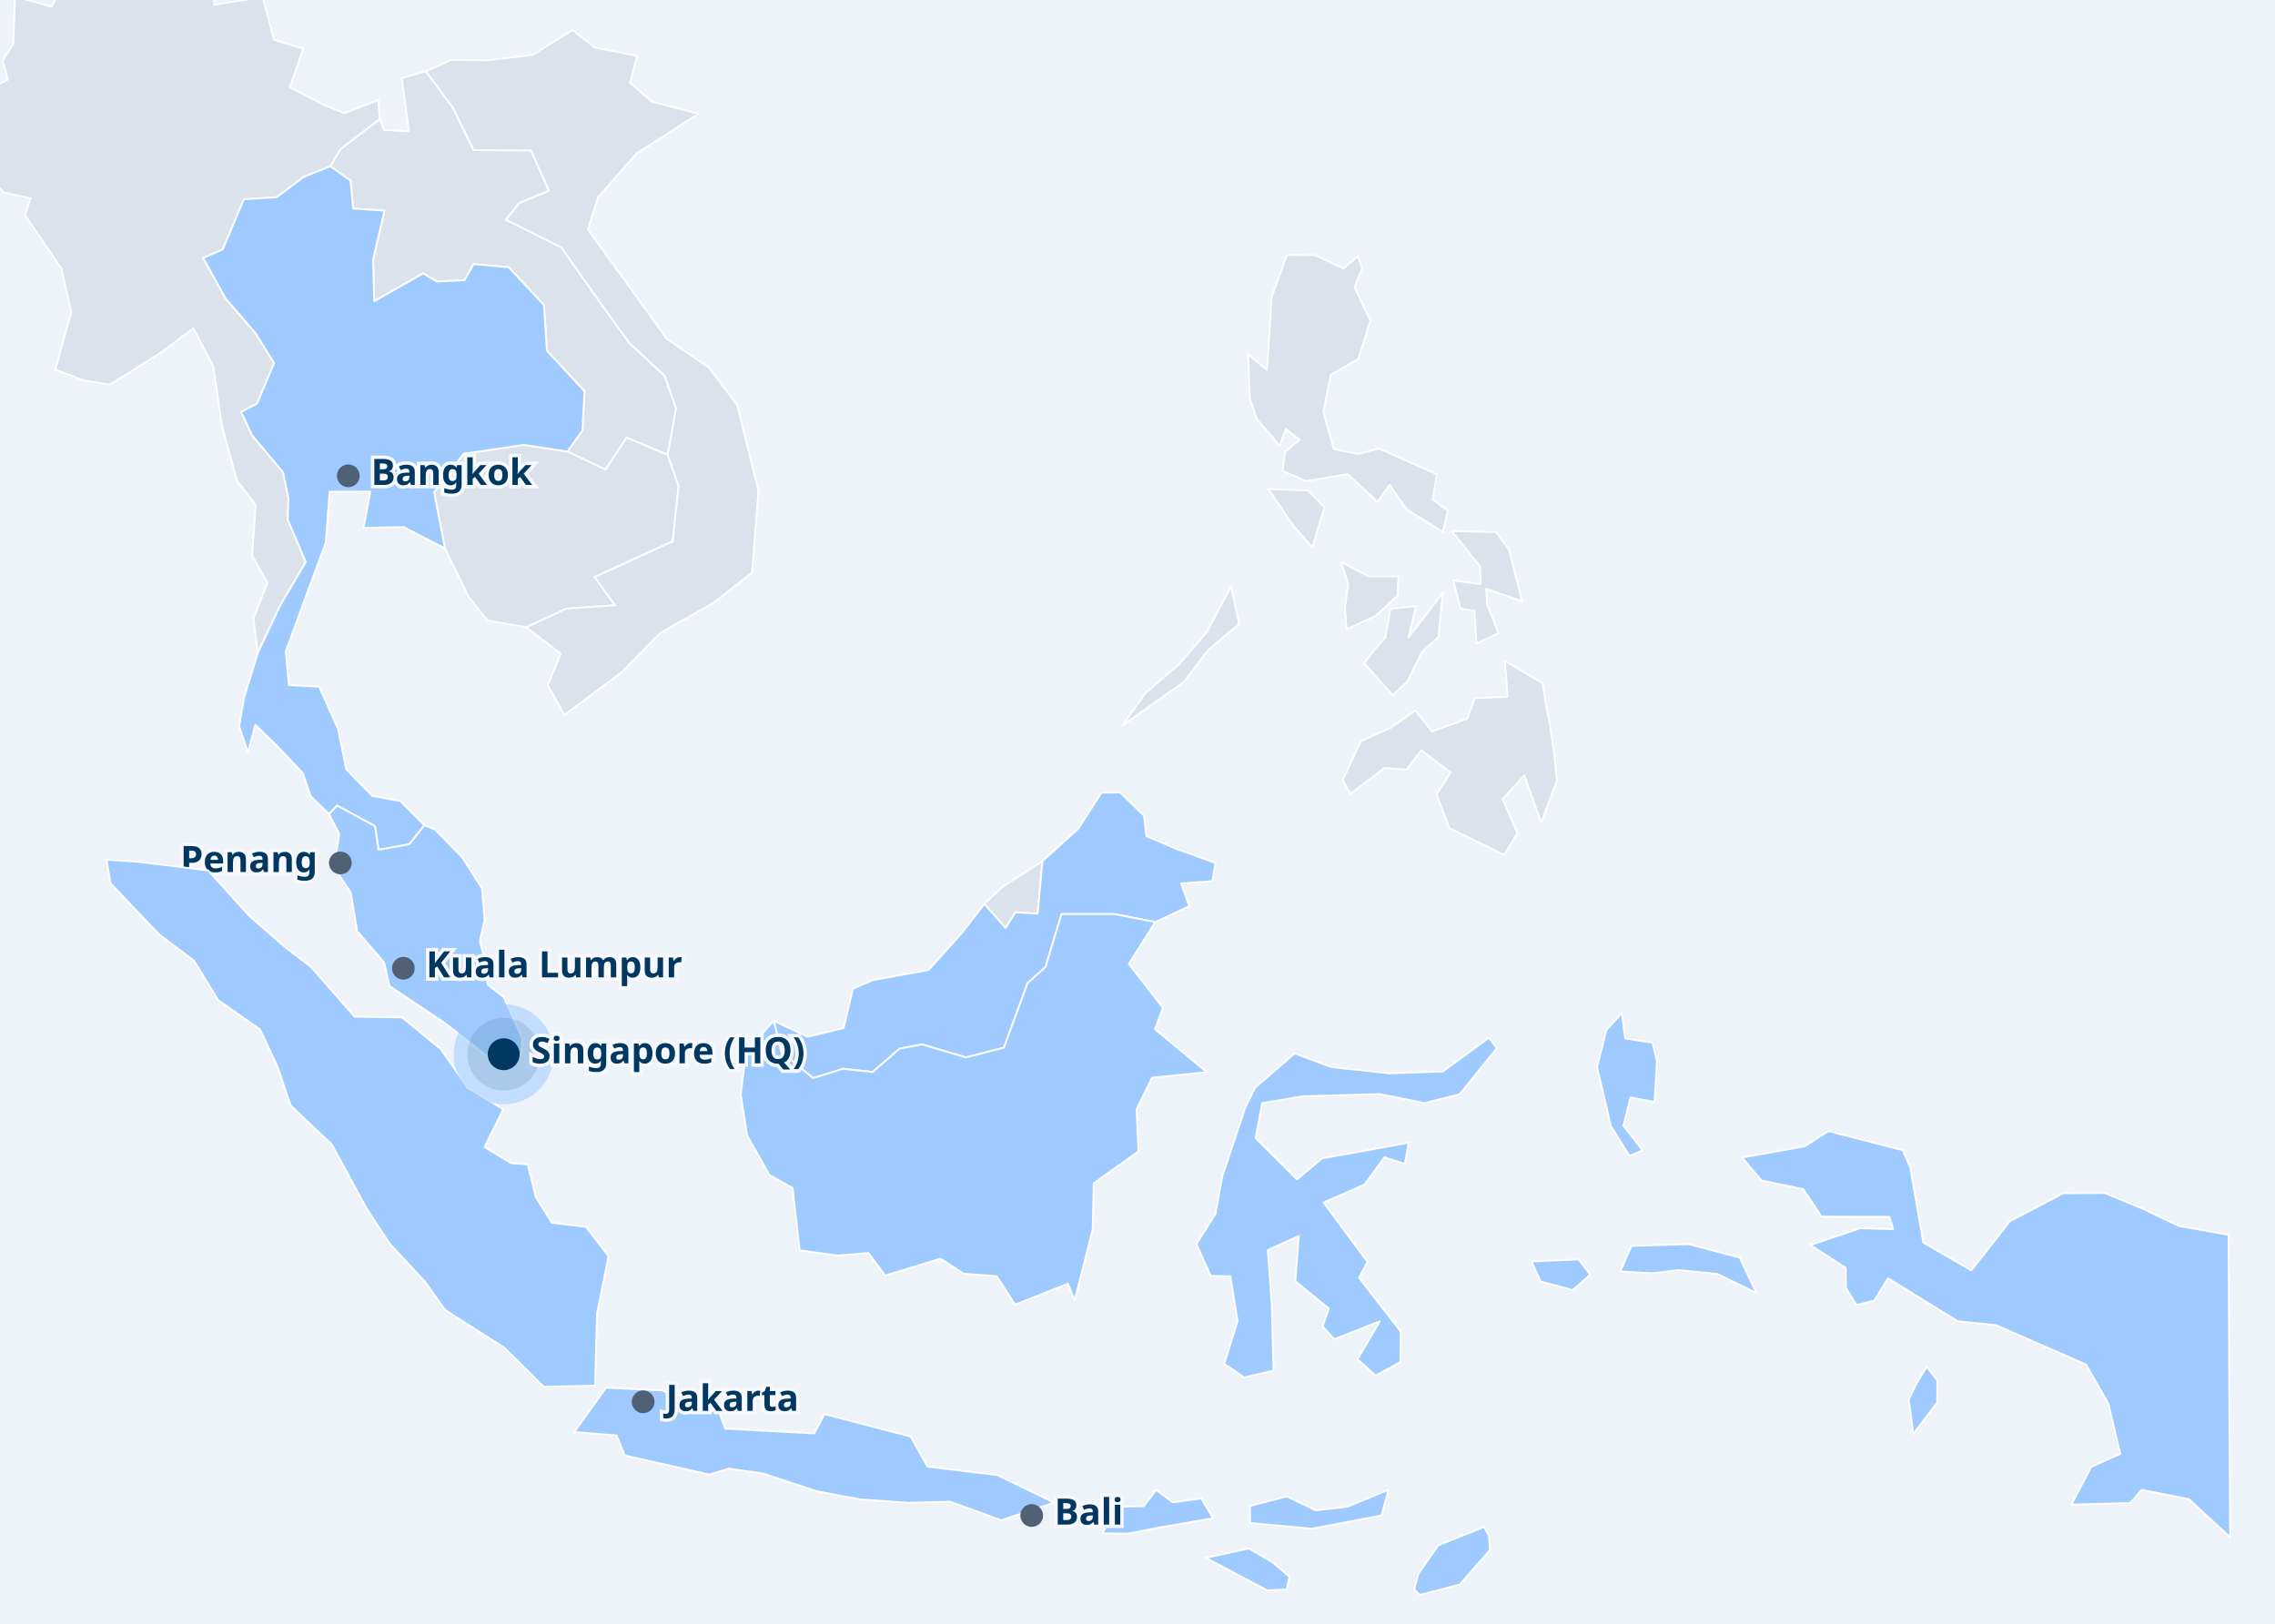
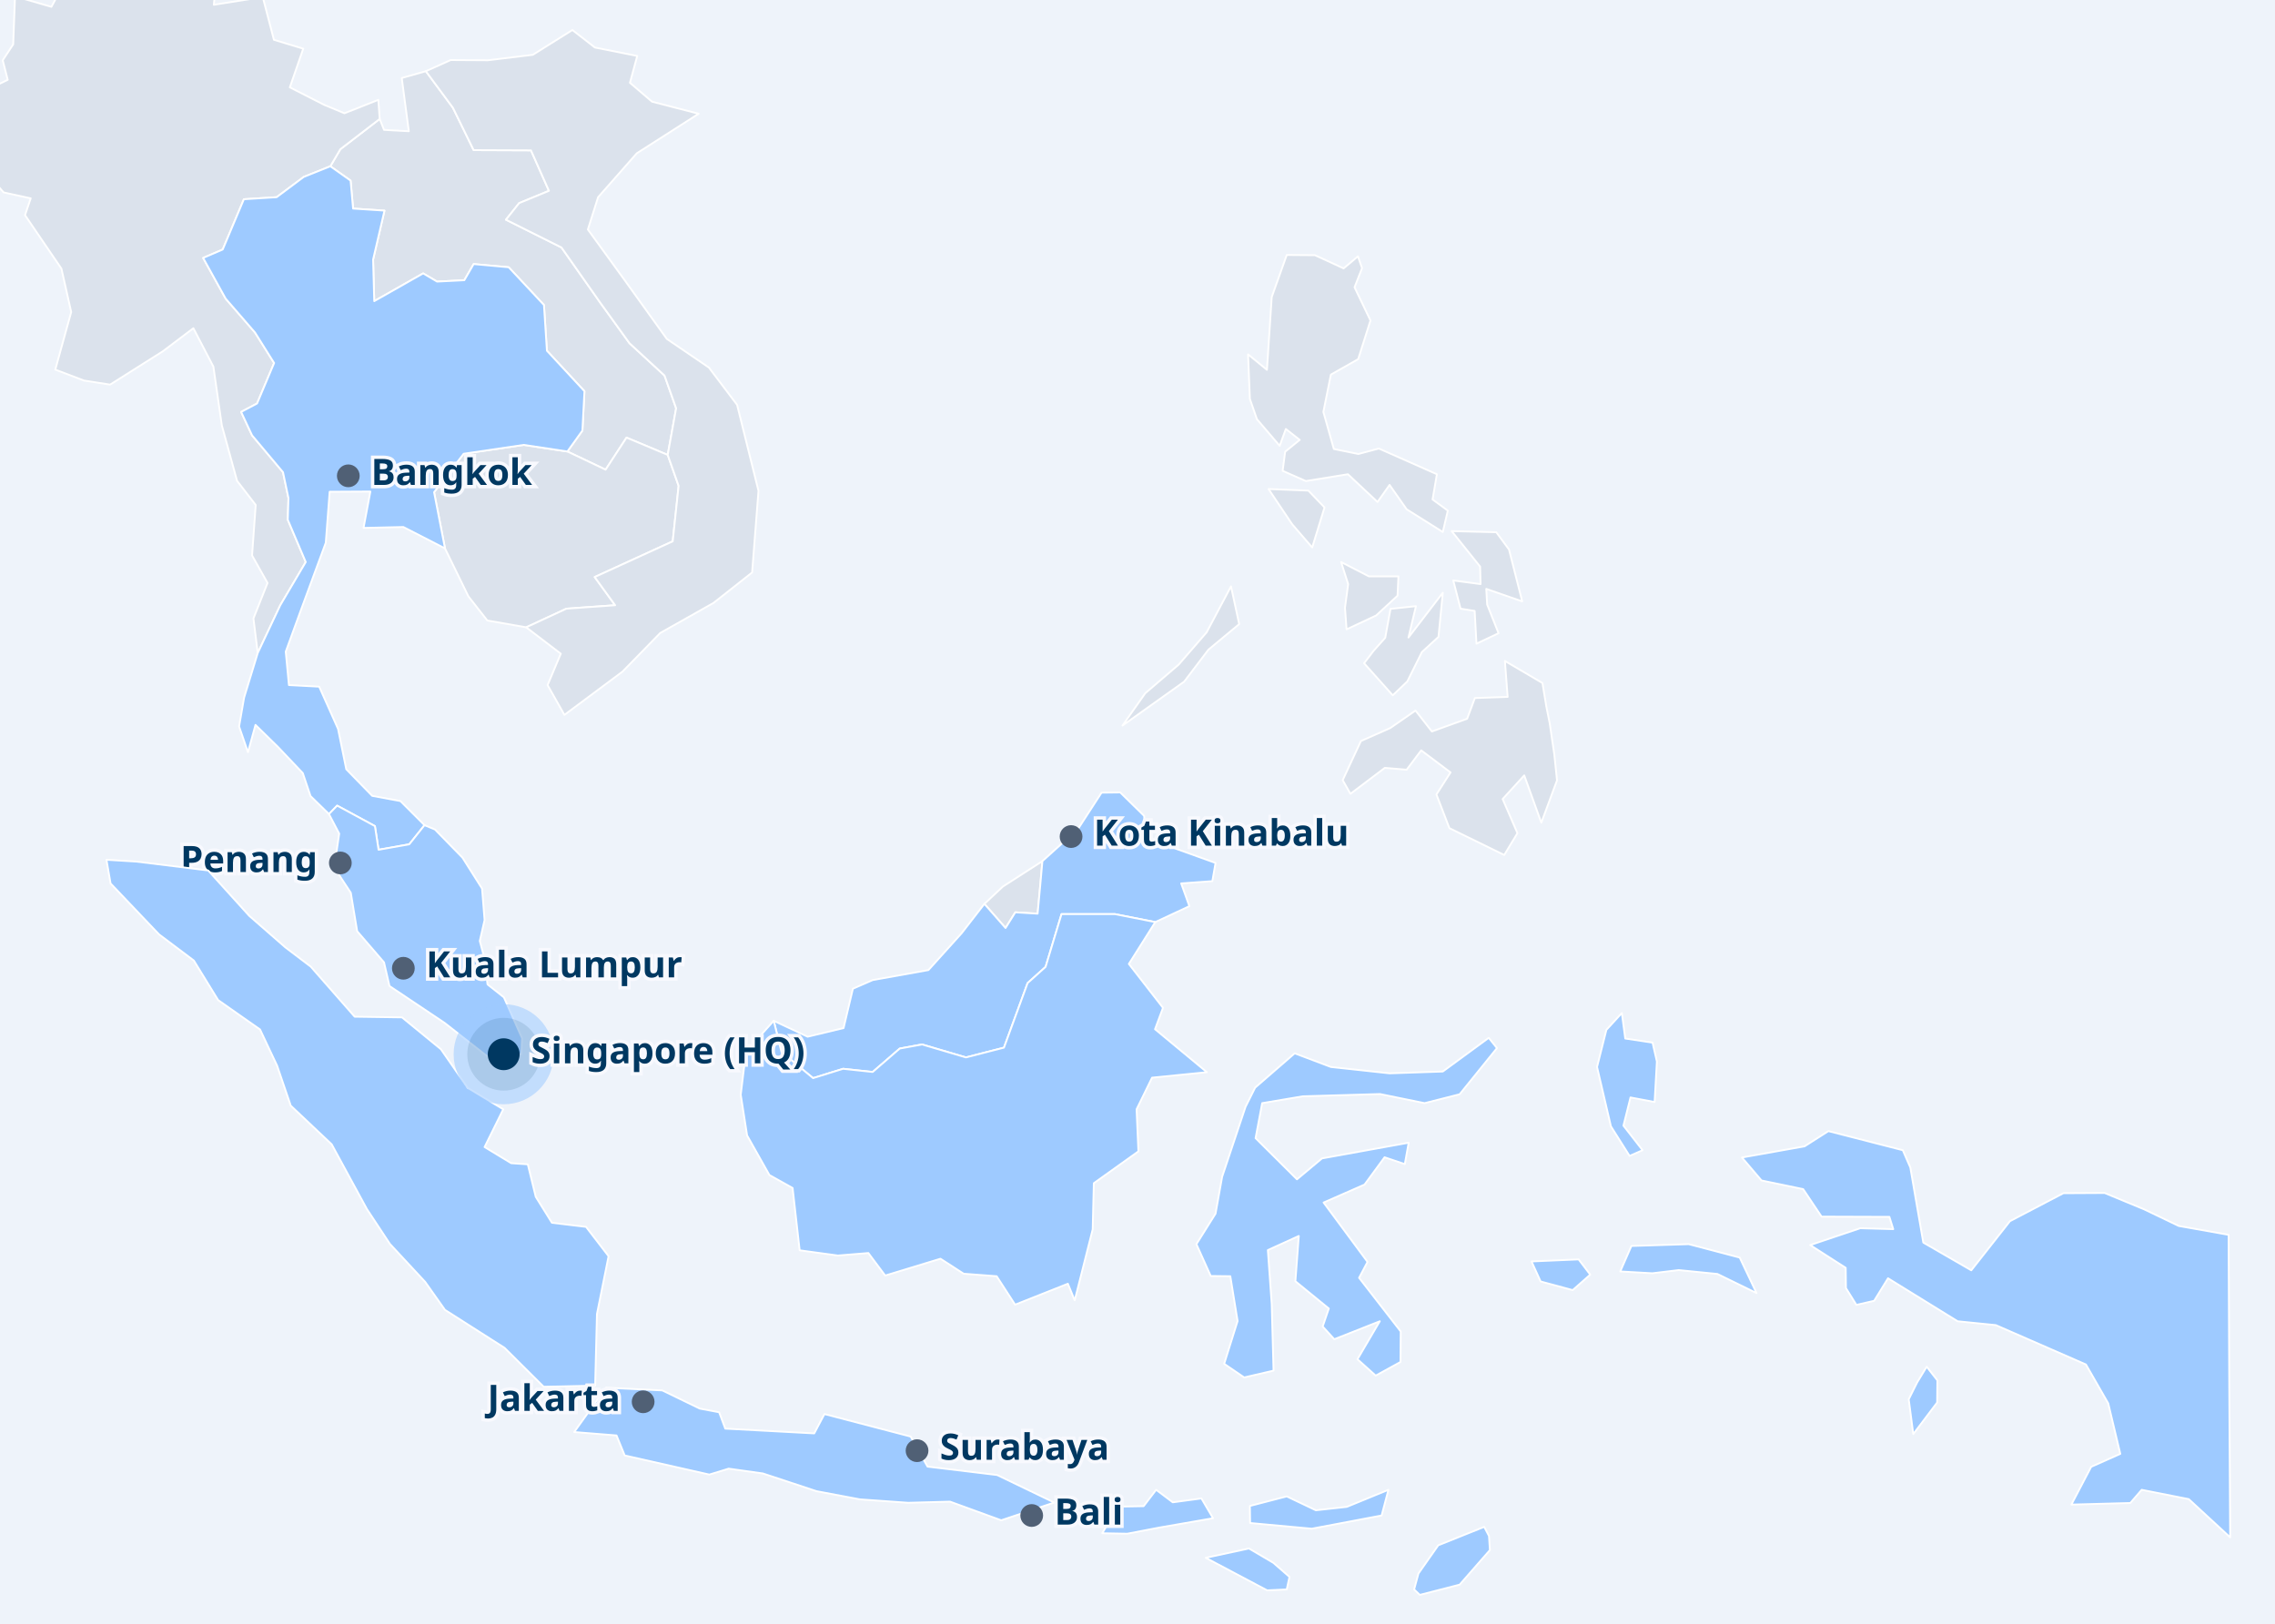
<svg xmlns="http://www.w3.org/2000/svg" viewBox="0 0 1000 714" role="img" aria-label="IncoBev Asia regional footprint across Singapore, Malaysia, Thailand and Indonesia">
  <rect x="0" y="0" width="1000" height="714" fill="#eef3fa" />
+   <path d="M249.4,198.5L256.0,189.3L256.9,172.0L240.4,154.2L239.1,134.1L223.6,117.5L208.2,116.1L204.1,123.2L192.1,123.8L186.0,120.2L164.5,132.4L164.0,114.1L169.0,92.6L155.2,91.7L154.1,79.4L145.2,73.1L149.6,65.6L166.9,52.3L168.8,57.1L179.7,57.7L176.6,34.3L187.2,31.3L199.1,47.4L208.2,66.0L233.4,66.1L241.3,83.9L228.2,89.3L222.4,96.6L246.8,108.8L263.8,133.0L276.7,150.9L292.1,165.1L297.2,179.5L293.5,200.0L275.4,192.4L266.2,206.5L249.4,198.5Z" fill="#dbe2ec" stroke="#ffffff" stroke-width="0.8" stroke-linejoin="round" />
+   <path d="M133.5,77.8L121.6,86.7L107.2,87.6L97.9,109.7L89.3,113.4L99.2,131.3L112.1,146.2L120.5,159.6L113.0,177.4L106.0,181.1L110.8,191.4L124.4,207.6L126.8,219.0L126.5,228.5L134.4,247.1L123.2,266.1L113.3,287.1L111.4,271.9L117.6,256.3L110.8,244.2L112.4,222.0L104.2,211.4L97.5,187.0L93.8,161.2L85.0,144.3L71.5,154.5L48.4,169.1L36.9,167.3L24.3,162.5L31.3,137.2L27.0,118.1L11.0,94.6L13.5,87.2L1.6,84.6L-12.9,67.9L-14.2,51.5L-7.1,54.6L-6.7,40.0L3.4,35.1L1.2,26.5L5.8,19.5L6.6,-1.6L22.6,3.0L31.7,-13.8L32.7,-23.7L44.0,-40.8L43.4,-52.5L69.8,-66.6L84.4,-62.9L82.7,-75.5L89.8,-79.2L88.3,-87.0L100.2,-88.5L107.1,-76.5L116.0,-71.6L116.6,-56.0L115.8,-39.2L96.4,-22.1L94.0,2.1L115.5,-1.3L120.4,17.5L133.3,21.4L127.4,38.4L142.5,46.1L151.4,49.8L166.3,43.9L166.9,52.3L149.6,65.6L145.2,73.1L133.5,77.8Z" fill="#dbe2ec" stroke="#ffffff" stroke-width="0.8" stroke-linejoin="round" />
+   <path d="M214.2,272.8L205.9,262.2L195.6,241.1L190.8,216.4L203.8,199.5L230.2,195.6L249.4,198.5L266.2,206.5L275.4,192.4L293.5,200.0L298.3,213.6L295.7,238.0L261.4,253.7L270.4,266.1L249.0,267.6L231.3,275.8L214.2,272.8Z" fill="#dbe2ec" stroke="#ffffff" stroke-width="0.8" stroke-linejoin="round" />
+   <path d="M307.1,50.0L279.9,67.4L262.9,86.7L258.4,100.9L274.0,122.4L293.1,149.0L311.6,161.6L324.0,178.0L333.4,215.8L330.6,251.7L313.6,265.1L290.2,278.3L273.6,295.3L248.1,314.3L240.7,301.2L246.5,287.4L231.3,275.8L249.0,267.6L270.4,266.1L261.4,253.7L295.7,238.0L298.3,213.6L293.5,200.0L297.2,179.5L292.1,165.1L276.7,150.9L263.8,133.0L246.8,108.8L222.4,96.6L228.2,89.3L241.3,83.9L233.4,66.1L208.2,66.0L199.1,47.4L187.2,31.3L198.1,26.4L214.4,26.5L234.2,24.1L251.6,13.2L261.5,20.9L280.1,24.6L276.9,36.4L286.6,44.7L307.1,50.0Z" fill="#dbe2ec" stroke="#ffffff" stroke-width="0.8" stroke-linejoin="round" />
  <path d="M432.7,397.4L440.8,389.8L458.2,378.6L457.3,388.7L456.1,401.7L446.3,401.1L442.0,408.0L432.7,397.4Z" fill="#dbe2ec" stroke="#ffffff" stroke-width="0.8" stroke-linejoin="round" />
  <path d="M681.2,318.1L683.2,331.6L684.4,343.1L677.5,361.7L670.0,340.9L660.5,351.3L667.0,366.3L661.2,375.9L637.1,364.1L631.4,349.3L637.6,339.6L624.7,329.9L618.3,338.4L608.7,337.6L593.6,349.0L590.2,343.0L598.2,325.8L611.1,320.1L622.2,312.4L629.4,321.6L644.9,316.0L648.3,306.9L662.7,306.4L661.5,290.6L678.0,300.3L679.7,310.6L681.2,318.1ZM632.3,280.0L625.0,286.7L618.6,299.6L612.2,305.7L599.6,291.6L603.8,286.1L608.9,280.4L611.2,267.7L622.4,266.5L619.1,280.3L634.2,260.6L632.3,280.0ZM520.5,299.7L493.4,319.0L503.4,304.8L518.1,292.2L530.4,278.0L541.1,257.8L544.7,274.4L531.2,285.6L520.5,299.7ZM589.5,247.1L601.7,253.4L614.7,253.4L614.3,261.9L604.9,270.6L591.9,276.7L591.2,267.2L592.6,256.8L589.5,247.1ZM663.3,241.6L669.1,264.4L653.3,258.9L653.7,265.8L658.7,278.4L649.0,283.0L648.2,268.6L642.0,267.6L638.8,255.2L650.8,256.8L650.6,249.1L638.1,233.5L657.7,234.0L663.3,241.6ZM582.2,223.1L576.8,240.7L568.0,230.5L557.6,215.0L575.1,215.7L582.2,223.1ZM578.0,112.2L590.6,118.0L596.9,112.7L598.7,117.9L595.4,126.3L602.4,140.9L597.0,157.9L585.0,164.7L581.7,181.1L586.3,197.4L597.1,199.6L606.1,197.2L631.6,208.5L629.7,219.6L636.4,224.5L634.2,233.9L618.3,223.9L610.8,213.2L605.5,220.7L592.5,208.5L574.0,211.5L563.8,207.0L564.9,198.6L571.3,193.4L565.2,188.6L562.5,196.0L552.5,184.3L549.4,175.4L548.6,155.8L556.9,162.6L559.0,130.6L565.6,112.1L578.0,112.2Z" fill="#dbe2ec" stroke="#ffffff" stroke-width="0.8" stroke-linejoin="round" />
-   <path d="M249.4,198.5L256.0,189.3L256.9,172.0L240.4,154.2L239.1,134.1L223.6,117.5L208.2,116.1L204.1,123.2L192.1,123.8L186.0,120.2L164.5,132.4L164.0,114.1L169.0,92.6L155.2,91.7L154.1,79.4L145.2,73.1L149.6,65.6L166.9,52.3L168.8,57.1L179.7,57.7L176.6,34.3L187.2,31.3L199.1,47.4L208.2,66.0L233.4,66.1L241.3,83.9L228.2,89.3L222.4,96.6L246.8,108.8L263.8,133.0L276.7,150.9L292.1,165.1L297.2,179.5L293.5,200.0L275.4,192.4L266.2,206.5L249.4,198.5Z" fill="#dbe2ec" stroke="#ffffff" stroke-width="0.8" stroke-linejoin="round" />
-   <path d="M214.2,272.8L205.9,262.2L195.6,241.1L190.8,216.4L203.8,199.5L230.2,195.6L249.4,198.5L266.2,206.5L275.4,192.4L293.5,200.0L298.3,213.6L295.7,238.0L261.4,253.7L270.4,266.1L249.0,267.6L231.3,275.8L214.2,272.8Z" fill="#dbe2ec" stroke="#ffffff" stroke-width="0.8" stroke-linejoin="round" />
-   <path d="M307.1,50.0L279.9,67.4L262.9,86.7L258.4,100.9L274.0,122.4L293.1,149.0L311.6,161.6L324.0,178.0L333.4,215.8L330.6,251.7L313.6,265.1L290.2,278.3L273.6,295.3L248.1,314.3L240.7,301.2L246.5,287.4L231.3,275.8L249.0,267.6L270.4,266.1L261.4,253.7L295.7,238.0L298.3,213.6L293.5,200.0L297.2,179.5L292.1,165.1L276.7,150.9L263.8,133.0L246.8,108.8L222.4,96.6L228.2,89.3L241.3,83.9L233.4,66.1L208.2,66.0L199.1,47.4L187.2,31.3L198.1,26.4L214.4,26.5L234.2,24.1L251.6,13.2L261.5,20.9L280.1,24.6L276.9,36.4L286.6,44.7L307.1,50.0Z" fill="#dbe2ec" stroke="#ffffff" stroke-width="0.8" stroke-linejoin="round" />
-   <path d="M133.5,77.8L121.6,86.7L107.2,87.6L97.9,109.7L89.3,113.4L99.2,131.3L112.1,146.2L120.5,159.6L113.0,177.4L106.0,181.1L110.8,191.4L124.4,207.6L126.8,219.0L126.5,228.5L134.4,247.1L123.2,266.1L113.3,287.1L111.4,271.9L117.6,256.3L110.8,244.2L112.4,222.0L104.2,211.4L97.5,187.0L93.8,161.2L85.0,144.3L71.5,154.5L48.4,169.1L36.9,167.3L24.3,162.5L31.3,137.2L27.0,118.1L11.0,94.6L13.5,87.2L1.6,84.6L-12.9,67.9L-14.2,51.5L-7.1,54.6L-6.7,40.0L3.4,35.1L1.2,26.5L5.8,19.5L6.6,-1.6L22.6,3.0L31.7,-13.8L32.7,-23.7L44.0,-40.8L43.4,-52.5L69.8,-66.6L84.4,-62.9L82.7,-75.5L89.8,-79.2L88.3,-87.0L100.2,-88.5L107.1,-76.5L116.0,-71.6L116.6,-56.0L115.8,-39.2L96.4,-22.1L94.0,2.1L115.5,-1.3L120.4,17.5L133.3,21.4L127.4,38.4L142.5,46.1L151.4,49.8L166.3,43.9L166.9,52.3L149.6,65.6L145.2,73.1L133.5,77.8Z" fill="#dbe2ec" stroke="#ffffff" stroke-width="0.8" stroke-linejoin="round" />
  <g class="sea-market" data-market="thailand" role="button" tabindex="0" aria-label="Thailand — Bangkok">
    <path class="sea-region" d="M195.6,241.1L177.3,231.7L159.8,232.1L162.8,216.1L144.9,216.2L143.2,238.6L132.2,268.4L125.6,286.5L127.0,301.2L140.3,301.9L148.6,320.5L152.2,338.2L163.6,349.9L176.0,352.2L186.6,362.8L179.9,371.2L166.4,373.6L164.8,363.2L148.2,354.2L144.6,357.9L136.5,350.0L133.1,339.9L122.2,328.4L112.3,318.7L109.0,330.7L105.1,319.4L107.3,306.7L113.3,287.1L123.2,266.1L134.4,247.1L126.5,228.5L126.8,219.0L124.4,207.6L110.8,191.4L106.0,181.1L113.0,177.4L120.5,159.6L112.1,146.2L99.2,131.3L89.3,113.4L97.9,109.7L107.2,87.6L121.6,86.7L133.5,77.8L145.2,73.1L154.1,79.4L155.2,91.7L169.0,92.6L164.0,114.1L164.5,132.4L186.0,120.2L192.1,123.8L204.1,123.2L208.2,116.1L223.6,117.5L239.1,134.1L240.4,154.2L256.9,172.0L256.0,189.3L249.4,198.5L230.2,195.6L203.8,199.5L190.8,216.4L195.6,241.1Z" fill="#9ecaff" stroke="#ffffff" stroke-width="0.8" stroke-linejoin="round" />
    <circle cx="153.1" cy="209.2" r="18" fill="#000" opacity="0" />
    <circle cx="153.1" cy="209.2" r="5" fill="#506075" />
    <text x="163.1" y="213.2" text-anchor="start" font-family="'Plus Jakarta Sans',sans-serif" font-size="16" font-weight="600" fill="#003861" stroke="#f8f9fe" stroke-width="3" paint-order="stroke">Bangkok</text>
  </g>
  <g class="sea-market" data-market="malaysia" role="button" tabindex="0" aria-label="Malaysia — Kuala Lumpur &amp; Penang">
    <path class="sea-region" d="M164.8,363.2L166.4,373.6L179.9,371.2L186.6,362.8L191.2,364.7L203.3,377.1L211.9,390.7L213.0,404.5L210.9,413.7L212.8,420.8L214.3,432.8L221.5,438.5L229.5,456.5L229.2,463.4L214.7,464.8L195.4,449.7L171.2,433.5L168.8,423.1L157.0,409.4L154.2,392.5L146.9,381.4L149.1,366.5L144.6,357.9L148.2,354.2L164.8,363.2ZM522.8,398.4L507.8,405.4L490.1,401.9L466.6,401.9L459.6,425.1L451.7,432.2L441.3,460.6L424.6,464.9L405.3,459.2L395.5,461.0L383.6,471.3L370.6,469.9L357.4,474.0L343.5,462.5L340.1,448.8L355.0,455.8L370.8,452.0L374.9,434.7L383.6,430.9L408.1,426.5L422.7,410.3L432.7,397.4L442.0,408.0L446.3,401.1L456.1,401.7L457.3,388.7L458.2,378.6L473.9,364.4L484.2,348.5L492.4,348.4L502.9,358.7L503.9,367.6L517.3,373.3L534.3,379.4L532.9,387.4L519.2,388.4L522.8,398.4Z" fill="#9ecaff" stroke="#ffffff" stroke-width="0.8" stroke-linejoin="round" />
    <circle cx="149.6" cy="379.4" r="18" fill="#000" opacity="0" />
    <circle cx="149.6" cy="379.4" r="5" fill="#506075" />
    <text x="139.6" y="383.4" text-anchor="end" font-family="'Plus Jakarta Sans',sans-serif" font-size="16" font-weight="600" fill="#003861" stroke="#f8f9fe" stroke-width="3" paint-order="stroke">Penang</text>
    <circle cx="177.3" cy="425.7" r="18" fill="#000" opacity="0" />
    <circle cx="177.3" cy="425.7" r="5" fill="#506075" />
    <text x="187.3" y="429.7" text-anchor="start" font-family="'Plus Jakarta Sans',sans-serif" font-size="16" font-weight="600" fill="#003861" stroke="#f8f9fe" stroke-width="3" paint-order="stroke">Kuala Lumpur</text>
+     <circle cx="470.8" cy="367.8" r="18" fill="#000" opacity="0" />
+     <circle cx="470.8" cy="367.8" r="5" fill="#506075" />
+     <text x="480.8" y="371.8" text-anchor="start" font-family="'Plus Jakarta Sans',sans-serif" font-size="16" font-weight="600" fill="#003861" stroke="#f8f9fe" stroke-width="3" paint-order="stroke">Kota Kinabalu</text>
  </g>
  <g class="sea-market" data-market="indonesia" role="button" tabindex="0" aria-label="Indonesia — Jakarta &amp; Bali">
    <path class="sea-region" d="M565.6,698.8L557.0,699.2L530.0,684.9L549.0,680.8L559.7,687.1L566.8,693.3L565.6,698.8ZM641.6,696.7L624.1,701.2L621.6,698.8L623.5,691.8L632.2,679.4L652.4,671.3L654.5,675.3L654.9,681.5L641.6,696.7ZM508.2,655.0L515.5,660.5L528.1,658.8L533.2,667.5L509.6,671.6L495.5,674.3L484.5,674.1L491.5,662.4L502.7,662.2L508.2,655.0ZM610.3,655.0L607.3,666.3L576.6,672.1L549.5,669.6L549.4,662.1L565.6,657.9L578.4,664.0L592.0,662.5L610.3,655.0ZM318.8,628.1L357.9,630.2L362.4,621.7L400.3,631.6L407.7,644.8L438.3,648.5L463.4,660.6L440.1,668.4L417.6,660.2L399.2,660.7L378.0,659.2L358.9,655.6L335.3,647.8L320.3,645.7L311.8,648.3L274.6,639.9L271.0,631.1L252.4,629.6L266.4,610.1L291.1,611.3L307.6,619.3L316.1,620.9L318.8,628.1ZM851.5,616.6L841.0,630.5L839.0,615.2L842.7,607.8L846.9,600.9L851.6,606.9L851.5,616.6ZM699.0,560.4L691.3,567.2L677.2,563.4L673.2,554.6L693.9,553.7L699.0,560.4ZM764.7,552.9L772.1,568.5L754.9,560.1L737.9,558.4L726.3,559.8L712.2,559.0L717.1,547.8L742.3,547.0L764.7,552.9ZM839.7,513.3L845.4,546.3L866.5,558.5L883.5,536.9L907.0,524.6L925.1,524.5L942.5,531.7L957.7,539.0L979.6,542.9L979.9,609.4L980.3,675.9L962.1,659.1L941.4,655.0L936.4,660.8L910.5,661.5L919.2,644.9L932.0,639.2L926.7,617.0L916.9,599.9L877.3,582.6L860.5,580.9L829.9,562.0L823.8,571.9L816.0,573.7L811.4,566.3L811.3,557.4L795.7,547.4L817.7,540.0L832.2,540.4L830.5,535.0L800.7,534.9L792.6,522.8L774.3,519.0L765.7,508.9L793.2,504.0L803.7,497.3L836.4,505.7L839.7,513.3ZM658.0,460.8L641.6,481.1L626.2,485.0L606.6,481.0L572.6,482.0L554.8,485.0L551.9,500.4L570.1,518.5L581.1,509.3L619.2,502.4L617.5,511.8L608.6,508.8L599.8,520.8L581.8,528.7L601.1,554.8L597.4,561.8L615.7,585.4L615.6,598.8L604.7,604.8L596.7,597.6L606.5,580.9L586.5,588.8L581.4,583.2L584.1,575.3L569.4,563.3L570.9,543.4L557.3,549.6L559.0,573.4L559.8,602.6L546.9,605.6L538.1,599.6L544.0,580.8L540.8,561.1L532.2,561.0L525.9,547.0L534.3,533.6L537.2,517.4L547.5,486.6L551.7,478.2L569.1,463.1L585.0,469.1L610.8,471.9L634.2,471.1L654.4,456.3L658.0,460.8ZM728.3,466.7L727.3,484.5L716.7,482.5L713.6,494.9L722.0,505.7L716.3,508.2L708.1,495.2L702.0,469.1L706.1,452.8L712.9,445.4L714.4,456.6L726.4,458.4L728.3,466.7ZM507.7,452.5L530.5,471.4L506.4,473.8L499.6,487.7L500.4,506.2L480.8,520.2L480.3,540.5L472.4,571.7L469.4,564.4L446.2,573.6L438.1,561.1L423.6,560.0L413.4,553.4L389.1,560.8L381.7,550.9L368.3,552.0L351.5,549.7L348.4,522.3L338.2,516.6L328.4,499.2L325.6,481.3L327.9,462.4L340.1,448.8L343.5,462.5L357.4,474.0L370.6,469.9L383.6,471.3L395.5,461.0L405.3,459.2L424.6,464.9L441.3,460.6L451.7,432.2L459.6,425.1L466.6,401.9L490.1,401.9L507.8,405.4L496.2,423.8L511.2,443.1L507.7,452.5ZM261.6,609.2L239.0,609.7L221.8,592.6L195.6,575.9L186.9,563.6L171.4,546.9L161.3,531.6L145.8,503.1L127.8,486.1L121.8,468.5L114.3,452.6L95.9,439.7L85.2,422.3L69.9,410.8L48.6,388.4L46.8,378.0L59.9,378.8L91.5,382.7L109.6,402.7L125.4,416.5L136.6,425.0L155.9,447.0L176.7,447.3L193.8,461.3L205.6,478.3L221.2,487.7L213.0,504.3L224.7,511.4L232.0,511.9L235.5,526.2L242.6,537.6L257.6,539.4L267.5,552.3L262.4,577.7L261.6,609.2Z" fill="#9ecaff" stroke="#ffffff" stroke-width="0.8" stroke-linejoin="round" />
    <circle cx="282.7" cy="616.3" r="18" fill="#000" opacity="0" />
    <circle cx="282.7" cy="616.3" r="5" fill="#506075" />
-     <text x="292.7" y="620.3" text-anchor="start" font-family="'Plus Jakarta Sans',sans-serif" font-size="16" font-weight="600" fill="#003861" stroke="#f8f9fe" stroke-width="3" paint-order="stroke">Jakarta</text>
+     <text x="272.7" y="620.3" text-anchor="end" font-family="'Plus Jakarta Sans',sans-serif" font-size="16" font-weight="600" fill="#003861" stroke="#f8f9fe" stroke-width="3" paint-order="stroke">Jakarta</text>
+     <circle cx="403.1" cy="637.8" r="18" fill="#000" opacity="0" />
+     <circle cx="403.1" cy="637.8" r="5" fill="#506075" />
+     <text x="413.1" y="641.8" text-anchor="start" font-family="'Plus Jakarta Sans',sans-serif" font-size="16" font-weight="600" fill="#003861" stroke="#f8f9fe" stroke-width="3" paint-order="stroke">Surabaya</text>
    <circle cx="453.5" cy="666.3" r="18" fill="#000" opacity="0" />
    <circle cx="453.5" cy="666.3" r="5" fill="#506075" />
    <text x="463.5" y="670.3" text-anchor="start" font-family="'Plus Jakarta Sans',sans-serif" font-size="16" font-weight="600" fill="#003861" stroke="#f8f9fe" stroke-width="3" paint-order="stroke">Bali</text>
  </g>
  <g class="sea-market" data-market="singapore" role="button" tabindex="0" aria-label="Singapore — Regional HQ">
    <circle class="sea-region" cx="221.4" cy="463.5" r="22" fill="#9ecaff" opacity="0.55" />
    <circle cx="221.4" cy="463.5" r="16" fill="#003861" opacity="0.12" />
    <circle cx="221.4" cy="463.5" r="7" fill="#003861" />
    <text x="233.4" y="467.5" text-anchor="start" font-family="'Plus Jakarta Sans',sans-serif" font-size="16" font-weight="700" fill="#003861" stroke="#f8f9fe" stroke-width="3" paint-order="stroke">Singapore (HQ)</text>
  </g>
</svg>
